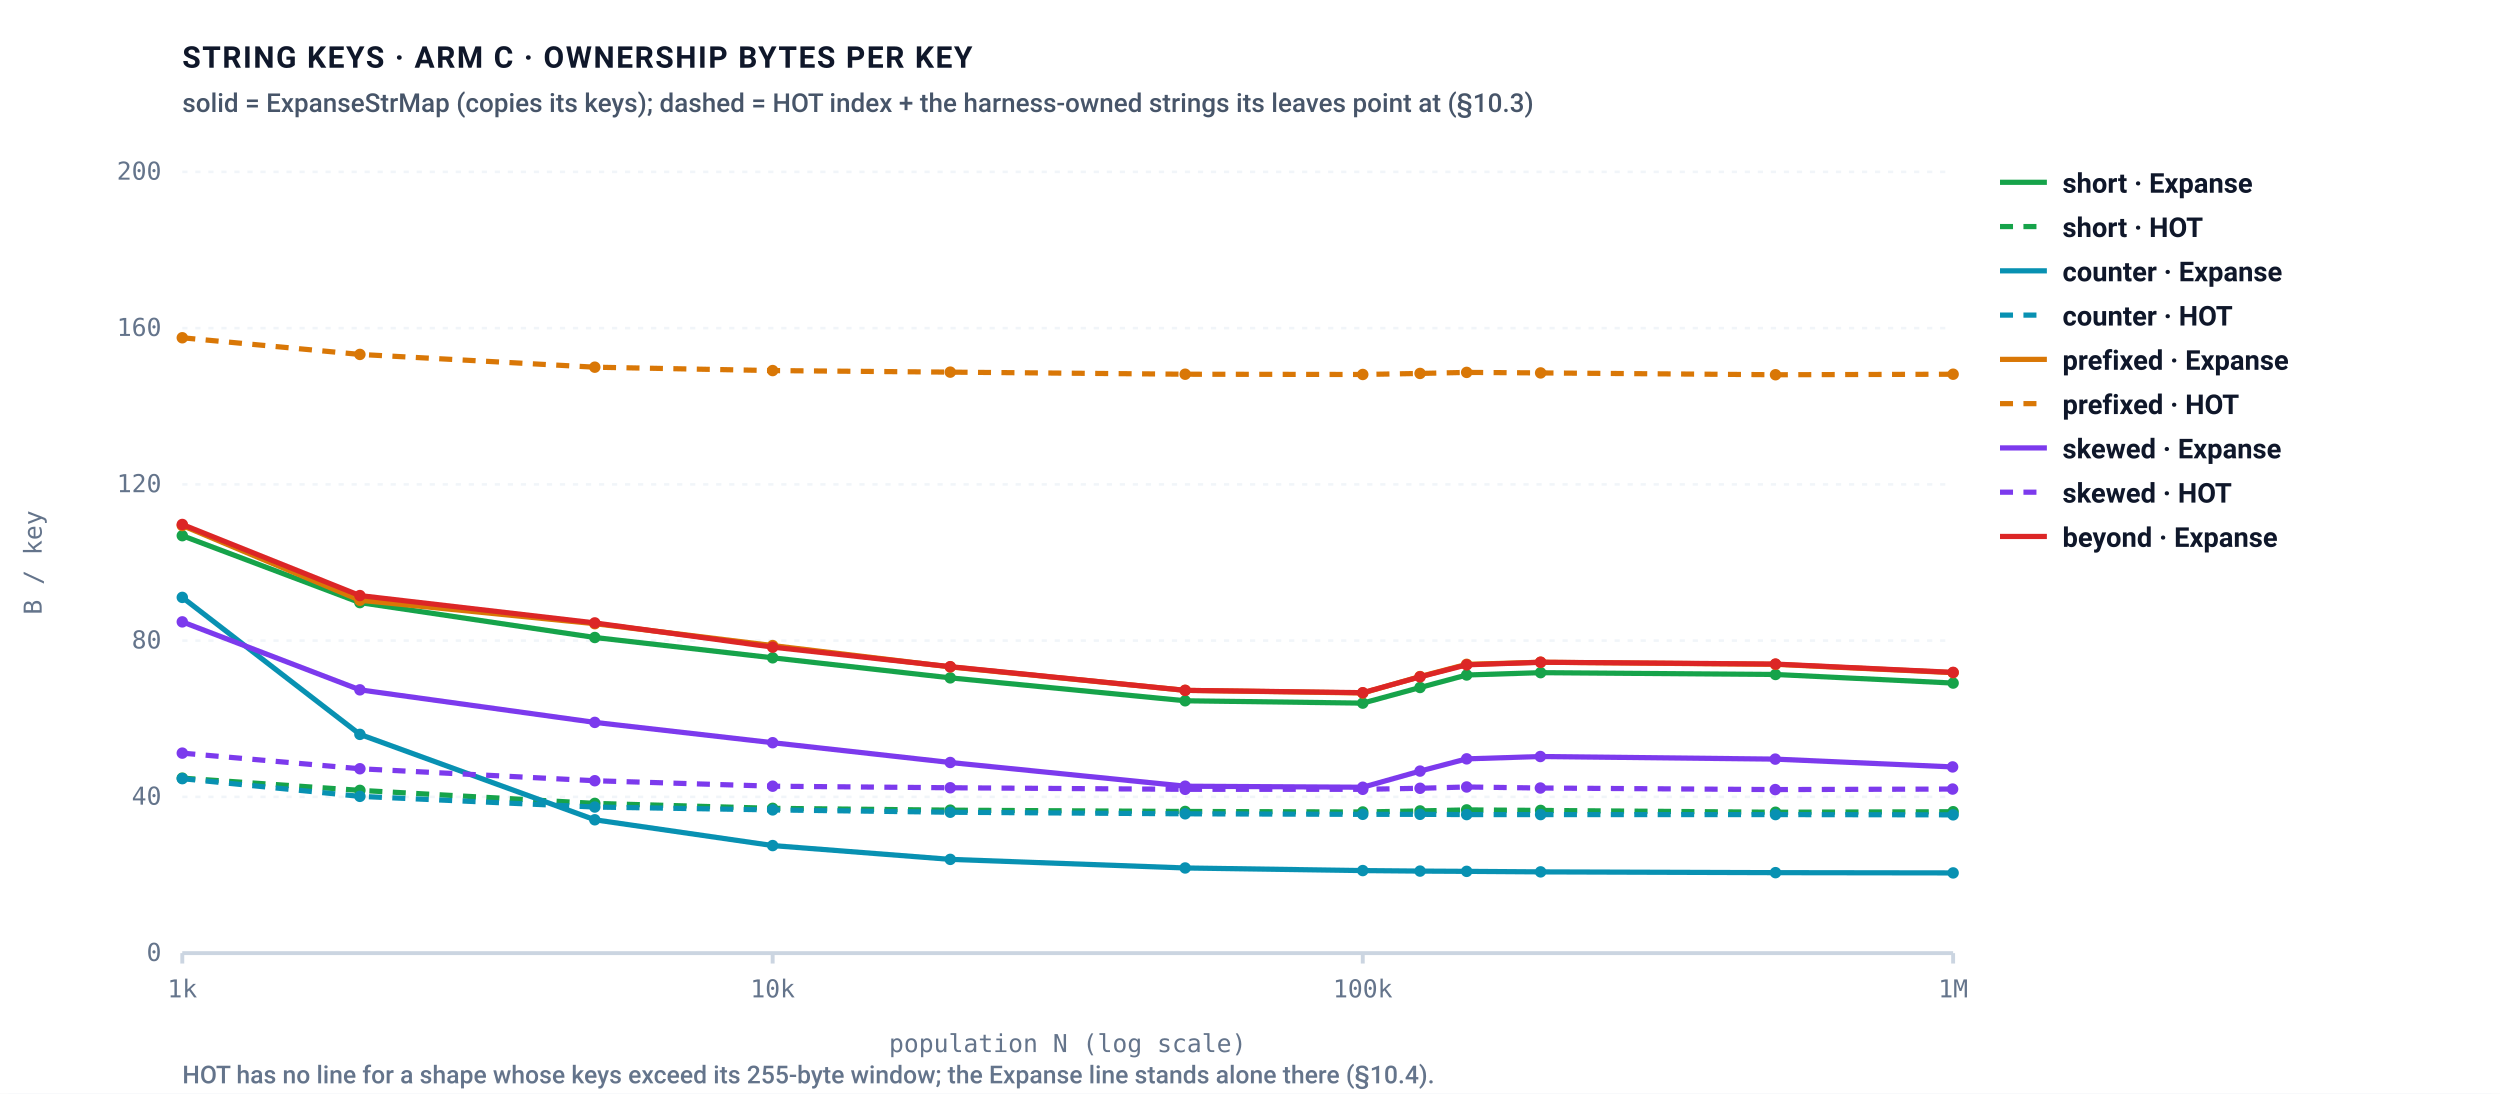
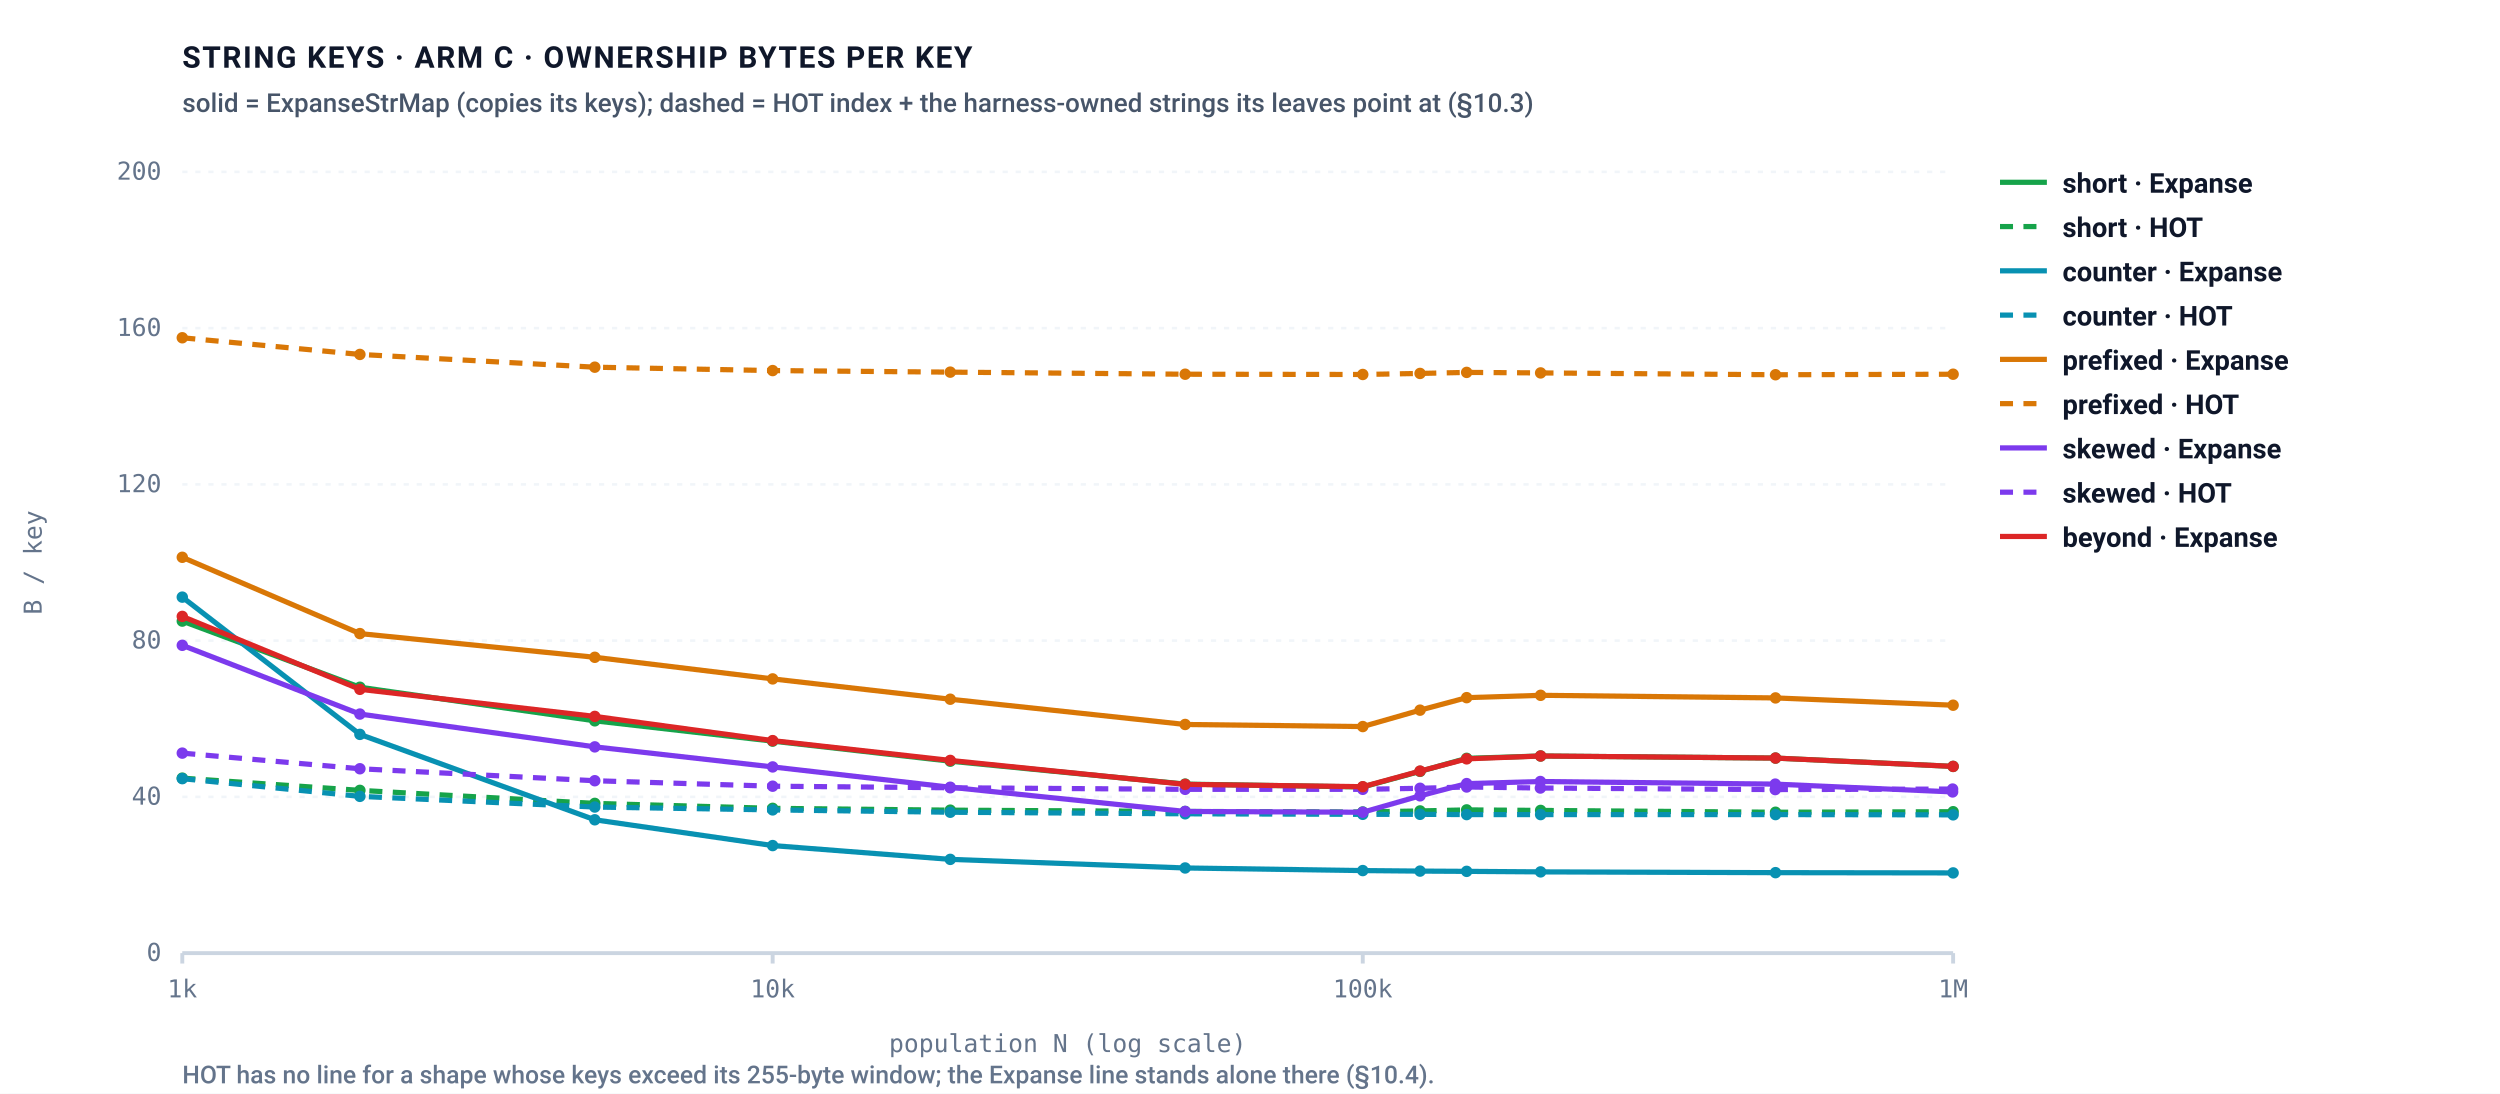
<svg xmlns="http://www.w3.org/2000/svg" role="img" viewBox="0 0 960 420" width="100%" height="100%">
  <defs>
    <style>
      .bg { fill: #ffffff; }
      .border { stroke: #e2e8f0; stroke-width: 1px; fill: none; }
      .grid { stroke: #f1f5f9; stroke-width: 1px; stroke-dasharray: 2,3; }
      .axis { stroke: #cbd5e1; stroke-width: 1.5px; }
      .divider { stroke: #e2e8f0; stroke-width: 1px; }

      .t-title { font-family: -apple-system, BlinkMacSystemFont, "Segoe UI", Roboto, Helvetica, Arial, sans-serif; font-size: 11.5px; font-weight: 700; letter-spacing: 0.6px; fill: #0f172a; text-transform: uppercase; }
      .t-sub { font-family: -apple-system, BlinkMacSystemFont, "Segoe UI", Roboto, Helvetica, Arial, sans-serif; font-size: 10px; font-weight: 500; fill: #475569; }
      .t-unit { font-family: ui-monospace, SFMono-Regular, Menlo, Monaco, Consolas, monospace; font-size: 10px; font-weight: 600; fill: #475569; }
      .t-axis-label { font-family: ui-monospace, SFMono-Regular, Menlo, Monaco, Consolas, monospace; font-size: 9.5px; font-weight: 500; fill: #64748b; }
      .t-bar-label { font-family: -apple-system, BlinkMacSystemFont, "Segoe UI", Roboto, Helvetica, Arial, sans-serif; font-size: 11px; font-weight: 700; fill: #0f172a; }
      .t-legend { font-family: -apple-system, BlinkMacSystemFont, "Segoe UI", Roboto, Helvetica, Arial, sans-serif; font-size: 10.5px; font-weight: 600; fill: #0f172a; }

      .t-val-accent { font-family: ui-monospace, SFMono-Regular, Menlo, Monaco, Consolas, monospace; font-size: 11px; font-weight: 700; fill: #15803d; }
      .t-val-blue { font-family: ui-monospace, SFMono-Regular, Menlo, Monaco, Consolas, monospace; font-size: 11px; font-weight: 600; fill: #2563eb; }
      .t-note { font-family: -apple-system, BlinkMacSystemFont, "Segoe UI", Roboto, Helvetica, Arial, sans-serif; font-size: 9.5px; font-weight: 500; fill: #64748b; }

      .b-expanse { fill: #16a34a; }
      .b-art { fill: #2563eb; }
      .b-hot { fill: #2563eb; }
      .b-btree { fill: #d97706; }
      .b-hashmap { fill: #7c3aed; }

      .badge-win { fill: #dcfce7; stroke: #86efac; stroke-width: 1px; }
      .badge-win-text { font-family: ui-monospace, SFMono-Regular, Menlo, Monaco, Consolas, monospace; font-size: 9.5px; font-weight: 700; fill: #15803d; text-anchor: middle; }
      .badge-loss { fill: #fef3c7; stroke: #fcd34d; stroke-width: 1px; }
      .badge-loss-text { font-family: ui-monospace, SFMono-Regular, Menlo, Monaco, Consolas, monospace; font-size: 9.5px; font-weight: 700; fill: #b45309; text-anchor: middle; }

      @media (prefers-color-scheme: dark) {
        .bg { fill: #0d1117; }
        .border { stroke: #30363d; }
        .grid { stroke: #21262d; }
        .axis { stroke: #484f58; }
        .divider { stroke: #21262d; }
        .t-title { fill: #f0f6fc; }
        .t-sub { fill: #94a3b8; }
        .t-unit { fill: #94a3b8; }
        .t-axis-label { fill: #94a3b8; }
        .t-bar-label { fill: #f8fafc; }
        .t-legend { fill: #f8fafc; }
        .t-val-accent { fill: #4ade80; }
        .t-val-blue { fill: #38bdf8; }
        .t-note { fill: #94a3b8; }
        .b-expanse { fill: #22c55e; }
        .b-art { fill: #3b82f6; }
        .b-hot { fill: #3b82f6; }
        .b-btree { fill: #f59e0b; }
        .b-hashmap { fill: #a855f7; }
        .badge-win { fill: #052e16; stroke: #166534; }
        .badge-win-text { fill: #4ade80; }
        .badge-loss { fill: #451a03; stroke: #92400e; }
        .badge-loss-text { fill: #fbbf24; }
      }

      :root[data-theme="dark"] .bg, [data-theme="dark"] .bg { fill: #0d1117; }
      :root[data-theme="dark"] .border, [data-theme="dark"] .border { stroke: #30363d; }
      :root[data-theme="dark"] .grid, [data-theme="dark"] .grid { stroke: #21262d; }
      :root[data-theme="dark"] .axis, [data-theme="dark"] .axis { stroke: #484f58; }
      :root[data-theme="dark"] .divider, [data-theme="dark"] .divider { stroke: #21262d; }
      :root[data-theme="dark"] .t-title, [data-theme="dark"] .t-title { fill: #f0f6fc; }
      :root[data-theme="dark"] .t-sub, [data-theme="dark"] .t-sub { fill: #94a3b8; }
      :root[data-theme="dark"] .t-unit, [data-theme="dark"] .t-unit { fill: #94a3b8; }
      :root[data-theme="dark"] .t-axis-label, [data-theme="dark"] .t-axis-label { fill: #94a3b8; }
      :root[data-theme="dark"] .t-bar-label, [data-theme="dark"] .t-bar-label { fill: #f8fafc; }
      :root[data-theme="dark"] .t-legend, [data-theme="dark"] .t-legend { fill: #f8fafc; }
      :root[data-theme="dark"] .t-val-accent, [data-theme="dark"] .t-val-accent { fill: #4ade80; }
      :root[data-theme="dark"] .t-val-blue, [data-theme="dark"] .t-val-blue { fill: #38bdf8; }
      :root[data-theme="dark"] .t-note, [data-theme="dark"] .t-note { fill: #94a3b8; }
      :root[data-theme="dark"] .b-expanse, [data-theme="dark"] .b-expanse { fill: #22c55e; }
      :root[data-theme="dark"] .b-art, [data-theme="dark"] .b-art { fill: #3b82f6; }
      :root[data-theme="dark"] .b-hot, [data-theme="dark"] .b-hot { fill: #3b82f6; }
      :root[data-theme="dark"] .b-btree, [data-theme="dark"] .b-btree { fill: #f59e0b; }
      :root[data-theme="dark"] .b-hashmap, [data-theme="dark"] .b-hashmap { fill: #a855f7; }
      :root[data-theme="dark"] .badge-win, [data-theme="dark"] .badge-win { fill: #052e16; stroke: #166534; }
      :root[data-theme="dark"] .badge-win-text, [data-theme="dark"] .badge-win-text { fill: #4ade80; }
      :root[data-theme="dark"] .badge-loss, [data-theme="dark"] .badge-loss { fill: #451a03; stroke: #92400e; }
      :root[data-theme="dark"] .badge-loss-text, [data-theme="dark"] .badge-loss-text { fill: #fbbf24; }
    </style>
  </defs>
  <rect width="100%" height="100%" class="bg" rx="6" />
  <rect width="100%" height="100%" class="border" rx="6" />
  <rect class="bg" x="0" y="0" width="960" height="420" />
  <text class="t-title" x="70" y="26">STRING KEYS · ARM C · OWNERSHIP BYTES PER KEY</text>
  <text class="t-sub" x="70" y="43">solid = ExpanseStrMap (copies its keys); dashed = HOT index + the harness-owned strings its leaves point at (§10.3)</text>
  <line class="grid" x1="70" y1="366.0" x2="750" y2="366.0" />
  <text class="t-axis-label" x="62" y="369.0" text-anchor="end">0</text>
  <line class="grid" x1="70" y1="306.0" x2="750" y2="306.0" />
  <text class="t-axis-label" x="62" y="309.0" text-anchor="end">40</text>
  <line class="grid" x1="70" y1="246.0" x2="750" y2="246.0" />
  <text class="t-axis-label" x="62" y="249.0" text-anchor="end">80</text>
  <line class="grid" x1="70" y1="186.0" x2="750" y2="186.0" />
  <text class="t-axis-label" x="62" y="189.0" text-anchor="end">120</text>
  <line class="grid" x1="70" y1="126.0" x2="750" y2="126.0" />
  <text class="t-axis-label" x="62" y="129.0" text-anchor="end">160</text>
  <line class="grid" x1="70" y1="66.0" x2="750" y2="66.0" />
  <text class="t-axis-label" x="62" y="69.0" text-anchor="end">200</text>
  <line class="axis" x1="70.0" y1="366" x2="70.0" y2="370" />
  <text class="t-axis-label" x="70.0" y="383.0" text-anchor="middle">1k</text>
  <line class="axis" x1="296.7" y1="366" x2="296.7" y2="370" />
  <text class="t-axis-label" x="296.7" y="383.0" text-anchor="middle">10k</text>
  <line class="axis" x1="523.3" y1="366" x2="523.3" y2="370" />
  <text class="t-axis-label" x="523.3" y="383.0" text-anchor="middle">100k</text>
  <line class="axis" x1="750.0" y1="366" x2="750.0" y2="370" />
  <text class="t-axis-label" x="750.0" y="383.0" text-anchor="middle">1M</text>
  <text class="t-axis-label" x="410.0" y="404" text-anchor="middle">population N (log scale)</text>
  <text class="t-axis-label" x="16" y="216.0" text-anchor="middle" transform="rotate(-90 16 216.0)">B / key</text>
  <line class="axis" x1="70" y1="366" x2="750" y2="366" />
-   <path d="M70.0,205.7 L138.2,231.4 L228.4,244.8 L296.7,252.6 L364.9,260.3 L455.1,269.1 L523.3,270.0 L545.3,264.0 L563.2,259.2 L591.6,258.3 L681.8,259.0 L750.0,262.3" fill="none" stroke="#16a34a" stroke-width="2" stroke-dasharray="4 0" stroke-linejoin="round" />
-   <circle cx="70.0" cy="205.7" r="2.2" fill="#16a34a" />
-   <circle cx="138.2" cy="231.4" r="2.2" fill="#16a34a" />
-   <circle cx="228.4" cy="244.8" r="2.2" fill="#16a34a" />
-   <circle cx="296.7" cy="252.6" r="2.2" fill="#16a34a" />
-   <circle cx="364.9" cy="260.3" r="2.2" fill="#16a34a" />
-   <circle cx="455.1" cy="269.1" r="2.2" fill="#16a34a" />
-   <circle cx="523.3" cy="270.0" r="2.2" fill="#16a34a" />
-   <circle cx="545.3" cy="264.0" r="2.2" fill="#16a34a" />
-   <circle cx="563.2" cy="259.2" r="2.2" fill="#16a34a" />
-   <circle cx="591.6" cy="258.3" r="2.2" fill="#16a34a" />
-   <circle cx="681.8" cy="259.0" r="2.2" fill="#16a34a" />
-   <circle cx="750.0" cy="262.3" r="2.2" fill="#16a34a" />
+   <path d="M70.0,238.5 L138.2,263.9 L228.4,276.8 L296.7,284.6 L364.9,292.3 L455.1,301.1 L523.3,302.2 L545.3,296.2 L563.2,291.2 L591.6,290.3 L681.8,291.1 L750.0,294.3" fill="none" stroke="#16a34a" stroke-width="2" stroke-dasharray="4 0" stroke-linejoin="round" />
+   <circle cx="70.0" cy="238.5" r="2.2" fill="#16a34a" />
+   <circle cx="138.2" cy="263.9" r="2.2" fill="#16a34a" />
+   <circle cx="228.4" cy="276.8" r="2.2" fill="#16a34a" />
+   <circle cx="296.7" cy="284.6" r="2.2" fill="#16a34a" />
+   <circle cx="364.9" cy="292.3" r="2.2" fill="#16a34a" />
+   <circle cx="455.1" cy="301.1" r="2.2" fill="#16a34a" />
+   <circle cx="523.3" cy="302.2" r="2.2" fill="#16a34a" />
+   <circle cx="545.3" cy="296.2" r="2.2" fill="#16a34a" />
+   <circle cx="563.2" cy="291.2" r="2.2" fill="#16a34a" />
+   <circle cx="591.6" cy="290.3" r="2.2" fill="#16a34a" />
+   <circle cx="681.8" cy="291.1" r="2.2" fill="#16a34a" />
+   <circle cx="750.0" cy="294.3" r="2.2" fill="#16a34a" />
  <line x1="768" y1="70" x2="786" y2="70" stroke="#16a34a" stroke-width="2" stroke-dasharray="4 0" />
  <text class="t-legend" x="792" y="74">short · Expanse</text>
  <path d="M70.0,298.8 L138.2,303.5 L228.4,308.5 L296.7,310.4 L364.9,311.1 L455.1,311.6 L523.3,311.8 L545.3,311.4 L563.2,311.0 L591.6,311.2 L681.8,311.9 L750.0,311.7" fill="none" stroke="#16a34a" stroke-width="2" stroke-dasharray="5 4" stroke-linejoin="round" />
  <circle cx="70.0" cy="298.8" r="2.2" fill="#16a34a" />
  <circle cx="138.2" cy="303.5" r="2.2" fill="#16a34a" />
  <circle cx="228.4" cy="308.5" r="2.2" fill="#16a34a" />
  <circle cx="296.7" cy="310.4" r="2.2" fill="#16a34a" />
  <circle cx="364.9" cy="311.1" r="2.2" fill="#16a34a" />
  <circle cx="455.1" cy="311.6" r="2.2" fill="#16a34a" />
  <circle cx="523.3" cy="311.8" r="2.2" fill="#16a34a" />
  <circle cx="545.3" cy="311.4" r="2.2" fill="#16a34a" />
  <circle cx="563.2" cy="311.0" r="2.2" fill="#16a34a" />
  <circle cx="591.6" cy="311.2" r="2.2" fill="#16a34a" />
  <circle cx="681.8" cy="311.9" r="2.2" fill="#16a34a" />
  <circle cx="750.0" cy="311.7" r="2.2" fill="#16a34a" />
  <line x1="768" y1="87" x2="786" y2="87" stroke="#16a34a" stroke-width="2" stroke-dasharray="5 4" />
  <text class="t-legend" x="792" y="91">short · HOT</text>
-   <path d="M70.0,229.4 L138.2,282.0 L228.4,314.8 L296.7,324.7 L364.9,330.0 L455.1,333.3 L523.3,334.3 L545.3,334.5 L563.2,334.6 L591.6,334.8 L681.8,335.1 L750.0,335.2" fill="none" stroke="#0891b2" stroke-width="2" stroke-dasharray="4 0" stroke-linejoin="round" />
-   <circle cx="70.0" cy="229.4" r="2.2" fill="#0891b2" />
+   <path d="M70.0,229.3 L138.2,282.0 L228.4,314.8 L296.7,324.7 L364.9,330.0 L455.1,333.3 L523.3,334.3 L545.3,334.5 L563.2,334.6 L591.6,334.8 L681.8,335.1 L750.0,335.2" fill="none" stroke="#0891b2" stroke-width="2" stroke-dasharray="4 0" stroke-linejoin="round" />
+   <circle cx="70.0" cy="229.3" r="2.2" fill="#0891b2" />
  <circle cx="138.2" cy="282.0" r="2.2" fill="#0891b2" />
  <circle cx="228.4" cy="314.8" r="2.2" fill="#0891b2" />
  <circle cx="296.7" cy="324.7" r="2.2" fill="#0891b2" />
  <circle cx="364.9" cy="330.0" r="2.2" fill="#0891b2" />
  <circle cx="455.1" cy="333.3" r="2.2" fill="#0891b2" />
  <circle cx="523.3" cy="334.3" r="2.2" fill="#0891b2" />
  <circle cx="545.3" cy="334.5" r="2.2" fill="#0891b2" />
  <circle cx="563.2" cy="334.6" r="2.2" fill="#0891b2" />
  <circle cx="591.6" cy="334.8" r="2.2" fill="#0891b2" />
  <circle cx="681.8" cy="335.1" r="2.2" fill="#0891b2" />
  <circle cx="750.0" cy="335.2" r="2.2" fill="#0891b2" />
  <line x1="768" y1="104" x2="786" y2="104" stroke="#0891b2" stroke-width="2" stroke-dasharray="4 0" />
  <text class="t-legend" x="792" y="108">counter · Expanse</text>
  <path d="M70.0,299.0 L138.2,305.8 L228.4,309.9 L296.7,311.0 L364.9,311.9 L455.1,312.5 L523.3,312.7 L545.3,312.7 L563.2,312.8 L591.6,312.8 L681.8,312.8 L750.0,312.9" fill="none" stroke="#0891b2" stroke-width="2" stroke-dasharray="5 4" stroke-linejoin="round" />
  <circle cx="70.0" cy="299.0" r="2.2" fill="#0891b2" />
  <circle cx="138.2" cy="305.8" r="2.2" fill="#0891b2" />
  <circle cx="228.4" cy="309.9" r="2.2" fill="#0891b2" />
  <circle cx="296.7" cy="311.0" r="2.2" fill="#0891b2" />
  <circle cx="364.9" cy="311.9" r="2.2" fill="#0891b2" />
  <circle cx="455.1" cy="312.5" r="2.2" fill="#0891b2" />
  <circle cx="523.3" cy="312.7" r="2.2" fill="#0891b2" />
  <circle cx="545.3" cy="312.7" r="2.2" fill="#0891b2" />
  <circle cx="563.2" cy="312.8" r="2.2" fill="#0891b2" />
  <circle cx="591.6" cy="312.8" r="2.2" fill="#0891b2" />
  <circle cx="681.8" cy="312.8" r="2.2" fill="#0891b2" />
  <circle cx="750.0" cy="312.9" r="2.2" fill="#0891b2" />
  <line x1="768" y1="121" x2="786" y2="121" stroke="#0891b2" stroke-width="2" stroke-dasharray="5 4" />
  <text class="t-legend" x="792" y="125">counter · HOT</text>
-   <path d="M70.0,201.8 L138.2,230.5 L228.4,239.5 L296.7,247.9 L364.9,256.1 L455.1,265.1 L523.3,266.1 L545.3,259.8 L563.2,255.1 L591.6,254.3 L681.8,255.1 L750.0,258.3" fill="none" stroke="#d97706" stroke-width="2" stroke-dasharray="4 0" stroke-linejoin="round" />
-   <circle cx="70.0" cy="201.8" r="2.2" fill="#d97706" />
-   <circle cx="138.2" cy="230.5" r="2.2" fill="#d97706" />
-   <circle cx="228.4" cy="239.5" r="2.2" fill="#d97706" />
-   <circle cx="296.7" cy="247.9" r="2.2" fill="#d97706" />
-   <circle cx="364.9" cy="256.1" r="2.2" fill="#d97706" />
-   <circle cx="455.1" cy="265.1" r="2.2" fill="#d97706" />
-   <circle cx="523.3" cy="266.1" r="2.2" fill="#d97706" />
-   <circle cx="545.3" cy="259.8" r="2.2" fill="#d97706" />
-   <circle cx="563.2" cy="255.1" r="2.2" fill="#d97706" />
-   <circle cx="591.6" cy="254.3" r="2.2" fill="#d97706" />
-   <circle cx="681.8" cy="255.1" r="2.2" fill="#d97706" />
-   <circle cx="750.0" cy="258.3" r="2.2" fill="#d97706" />
+   <path d="M70.0,214.0 L138.2,243.3 L228.4,252.4 L296.7,260.7 L364.9,268.5 L455.1,278.2 L523.3,279.0 L545.3,272.7 L563.2,267.9 L591.6,267.0 L681.8,268.0 L750.0,270.8" fill="none" stroke="#d97706" stroke-width="2" stroke-dasharray="4 0" stroke-linejoin="round" />
+   <circle cx="70.0" cy="214.0" r="2.2" fill="#d97706" />
+   <circle cx="138.2" cy="243.3" r="2.2" fill="#d97706" />
+   <circle cx="228.4" cy="252.4" r="2.2" fill="#d97706" />
+   <circle cx="296.7" cy="260.7" r="2.2" fill="#d97706" />
+   <circle cx="364.9" cy="268.5" r="2.2" fill="#d97706" />
+   <circle cx="455.1" cy="278.2" r="2.2" fill="#d97706" />
+   <circle cx="523.3" cy="279.0" r="2.2" fill="#d97706" />
+   <circle cx="545.3" cy="272.7" r="2.2" fill="#d97706" />
+   <circle cx="563.2" cy="267.9" r="2.2" fill="#d97706" />
+   <circle cx="591.6" cy="267.0" r="2.2" fill="#d97706" />
+   <circle cx="681.8" cy="268.0" r="2.2" fill="#d97706" />
+   <circle cx="750.0" cy="270.8" r="2.2" fill="#d97706" />
  <line x1="768" y1="138" x2="786" y2="138" stroke="#d97706" stroke-width="2" stroke-dasharray="4 0" />
  <text class="t-legend" x="792" y="142">prefixed · Expanse</text>
  <path d="M70.0,129.7 L138.2,136.1 L228.4,141.0 L296.7,142.3 L364.9,142.9 L455.1,143.7 L523.3,143.8 L545.3,143.4 L563.2,143.0 L591.6,143.2 L681.8,143.9 L750.0,143.7" fill="none" stroke="#d97706" stroke-width="2" stroke-dasharray="5 4" stroke-linejoin="round" />
  <circle cx="70.0" cy="129.7" r="2.2" fill="#d97706" />
  <circle cx="138.2" cy="136.1" r="2.2" fill="#d97706" />
  <circle cx="228.4" cy="141.0" r="2.2" fill="#d97706" />
  <circle cx="296.7" cy="142.3" r="2.2" fill="#d97706" />
  <circle cx="364.9" cy="142.9" r="2.2" fill="#d97706" />
  <circle cx="455.1" cy="143.7" r="2.2" fill="#d97706" />
  <circle cx="523.3" cy="143.8" r="2.2" fill="#d97706" />
  <circle cx="545.3" cy="143.4" r="2.2" fill="#d97706" />
  <circle cx="563.2" cy="143.0" r="2.2" fill="#d97706" />
  <circle cx="591.6" cy="143.2" r="2.2" fill="#d97706" />
  <circle cx="681.8" cy="143.9" r="2.2" fill="#d97706" />
  <circle cx="750.0" cy="143.7" r="2.2" fill="#d97706" />
  <line x1="768" y1="155" x2="786" y2="155" stroke="#d97706" stroke-width="2" stroke-dasharray="5 4" />
  <text class="t-legend" x="792" y="159">prefixed · HOT</text>
-   <path d="M70.0,238.8 L138.2,264.9 L228.4,277.4 L296.7,285.2 L364.9,292.8 L455.1,301.9 L523.3,302.3 L545.3,296.1 L563.2,291.4 L591.5,290.5 L681.7,291.5 L749.8,294.5" fill="none" stroke="#7c3aed" stroke-width="2" stroke-dasharray="4 0" stroke-linejoin="round" />
-   <circle cx="70.0" cy="238.8" r="2.2" fill="#7c3aed" />
-   <circle cx="138.2" cy="264.9" r="2.2" fill="#7c3aed" />
-   <circle cx="228.4" cy="277.4" r="2.2" fill="#7c3aed" />
-   <circle cx="296.7" cy="285.2" r="2.2" fill="#7c3aed" />
-   <circle cx="364.9" cy="292.8" r="2.2" fill="#7c3aed" />
-   <circle cx="455.1" cy="301.9" r="2.2" fill="#7c3aed" />
-   <circle cx="523.3" cy="302.3" r="2.2" fill="#7c3aed" />
-   <circle cx="545.3" cy="296.1" r="2.2" fill="#7c3aed" />
-   <circle cx="563.2" cy="291.4" r="2.2" fill="#7c3aed" />
-   <circle cx="591.5" cy="290.5" r="2.2" fill="#7c3aed" />
-   <circle cx="681.7" cy="291.5" r="2.2" fill="#7c3aed" />
-   <circle cx="749.8" cy="294.5" r="2.2" fill="#7c3aed" />
+   <path d="M70.0,247.8 L138.2,274.2 L228.4,286.8 L296.7,294.5 L364.9,302.3 L455.1,311.6 L523.3,311.9 L545.3,305.6 L563.2,300.9 L591.5,300.1 L681.7,301.1 L749.8,304.1" fill="none" stroke="#7c3aed" stroke-width="2" stroke-dasharray="4 0" stroke-linejoin="round" />
+   <circle cx="70.0" cy="247.8" r="2.2" fill="#7c3aed" />
+   <circle cx="138.2" cy="274.2" r="2.2" fill="#7c3aed" />
+   <circle cx="228.4" cy="286.8" r="2.2" fill="#7c3aed" />
+   <circle cx="296.7" cy="294.5" r="2.2" fill="#7c3aed" />
+   <circle cx="364.9" cy="302.3" r="2.2" fill="#7c3aed" />
+   <circle cx="455.1" cy="311.6" r="2.2" fill="#7c3aed" />
+   <circle cx="523.3" cy="311.9" r="2.2" fill="#7c3aed" />
+   <circle cx="545.3" cy="305.6" r="2.2" fill="#7c3aed" />
+   <circle cx="563.2" cy="300.9" r="2.2" fill="#7c3aed" />
+   <circle cx="591.5" cy="300.1" r="2.2" fill="#7c3aed" />
+   <circle cx="681.7" cy="301.1" r="2.2" fill="#7c3aed" />
+   <circle cx="749.8" cy="304.1" r="2.2" fill="#7c3aed" />
  <line x1="768" y1="172" x2="786" y2="172" stroke="#7c3aed" stroke-width="2" stroke-dasharray="4 0" />
  <text class="t-legend" x="792" y="176">skewed · Expanse</text>
  <path d="M70.0,289.2 L138.2,295.2 L228.4,299.8 L296.7,301.9 L364.9,302.5 L455.1,303.1 L523.3,303.1 L545.3,302.7 L563.2,302.2 L591.5,302.6 L681.7,303.2 L749.8,303.0" fill="none" stroke="#7c3aed" stroke-width="2" stroke-dasharray="5 4" stroke-linejoin="round" />
  <circle cx="70.0" cy="289.2" r="2.2" fill="#7c3aed" />
  <circle cx="138.2" cy="295.2" r="2.2" fill="#7c3aed" />
  <circle cx="228.4" cy="299.8" r="2.2" fill="#7c3aed" />
  <circle cx="296.7" cy="301.9" r="2.2" fill="#7c3aed" />
  <circle cx="364.9" cy="302.5" r="2.2" fill="#7c3aed" />
  <circle cx="455.1" cy="303.1" r="2.2" fill="#7c3aed" />
  <circle cx="523.3" cy="303.1" r="2.2" fill="#7c3aed" />
  <circle cx="545.3" cy="302.7" r="2.2" fill="#7c3aed" />
  <circle cx="563.2" cy="302.2" r="2.2" fill="#7c3aed" />
  <circle cx="591.5" cy="302.6" r="2.2" fill="#7c3aed" />
  <circle cx="681.7" cy="303.2" r="2.2" fill="#7c3aed" />
  <circle cx="749.8" cy="303.0" r="2.2" fill="#7c3aed" />
  <line x1="768" y1="189" x2="786" y2="189" stroke="#7c3aed" stroke-width="2" stroke-dasharray="5 4" />
  <text class="t-legend" x="792" y="193">skewed · HOT</text>
-   <path d="M70.0,201.4 L138.2,228.7 L228.4,239.2 L296.7,248.5 L364.9,256.0 L455.1,265.1 L523.3,266.0 L545.3,259.9 L563.2,255.3 L591.6,254.3 L681.8,255.0 L750.0,258.2" fill="none" stroke="#dc2626" stroke-width="2" stroke-dasharray="4 0" stroke-linejoin="round" />
-   <circle cx="70.0" cy="201.4" r="2.2" fill="#dc2626" />
-   <circle cx="138.2" cy="228.7" r="2.2" fill="#dc2626" />
-   <circle cx="228.4" cy="239.2" r="2.2" fill="#dc2626" />
-   <circle cx="296.7" cy="248.5" r="2.2" fill="#dc2626" />
-   <circle cx="364.9" cy="256.0" r="2.2" fill="#dc2626" />
-   <circle cx="455.1" cy="265.1" r="2.2" fill="#dc2626" />
-   <circle cx="523.3" cy="266.0" r="2.2" fill="#dc2626" />
-   <circle cx="545.3" cy="259.9" r="2.2" fill="#dc2626" />
-   <circle cx="563.2" cy="255.3" r="2.2" fill="#dc2626" />
-   <circle cx="591.6" cy="254.3" r="2.2" fill="#dc2626" />
-   <circle cx="681.8" cy="255.0" r="2.2" fill="#dc2626" />
-   <circle cx="750.0" cy="258.2" r="2.2" fill="#dc2626" />
+   <path d="M70.0,236.7 L138.2,264.7 L228.4,275.1 L296.7,284.4 L364.9,292.0 L455.1,301.2 L523.3,302.1 L545.3,296.1 L563.2,291.4 L591.6,290.3 L681.8,291.1 L750.0,294.3" fill="none" stroke="#dc2626" stroke-width="2" stroke-dasharray="4 0" stroke-linejoin="round" />
+   <circle cx="70.0" cy="236.7" r="2.2" fill="#dc2626" />
+   <circle cx="138.2" cy="264.7" r="2.2" fill="#dc2626" />
+   <circle cx="228.4" cy="275.1" r="2.2" fill="#dc2626" />
+   <circle cx="296.7" cy="284.4" r="2.2" fill="#dc2626" />
+   <circle cx="364.9" cy="292.0" r="2.2" fill="#dc2626" />
+   <circle cx="455.1" cy="301.2" r="2.2" fill="#dc2626" />
+   <circle cx="523.3" cy="302.1" r="2.2" fill="#dc2626" />
+   <circle cx="545.3" cy="296.1" r="2.2" fill="#dc2626" />
+   <circle cx="563.2" cy="291.4" r="2.2" fill="#dc2626" />
+   <circle cx="591.6" cy="290.3" r="2.2" fill="#dc2626" />
+   <circle cx="681.8" cy="291.1" r="2.2" fill="#dc2626" />
+   <circle cx="750.0" cy="294.3" r="2.2" fill="#dc2626" />
  <line x1="768" y1="206" x2="786" y2="206" stroke="#dc2626" stroke-width="2" stroke-dasharray="4 0" />
  <text class="t-legend" x="792" y="210">beyond · Expanse</text>
  <text class="t-note" x="70" y="416">HOT has no line for a shape whose keys exceed its 255-byte window; the Expanse line stands alone there (§10.4).</text>
</svg>
